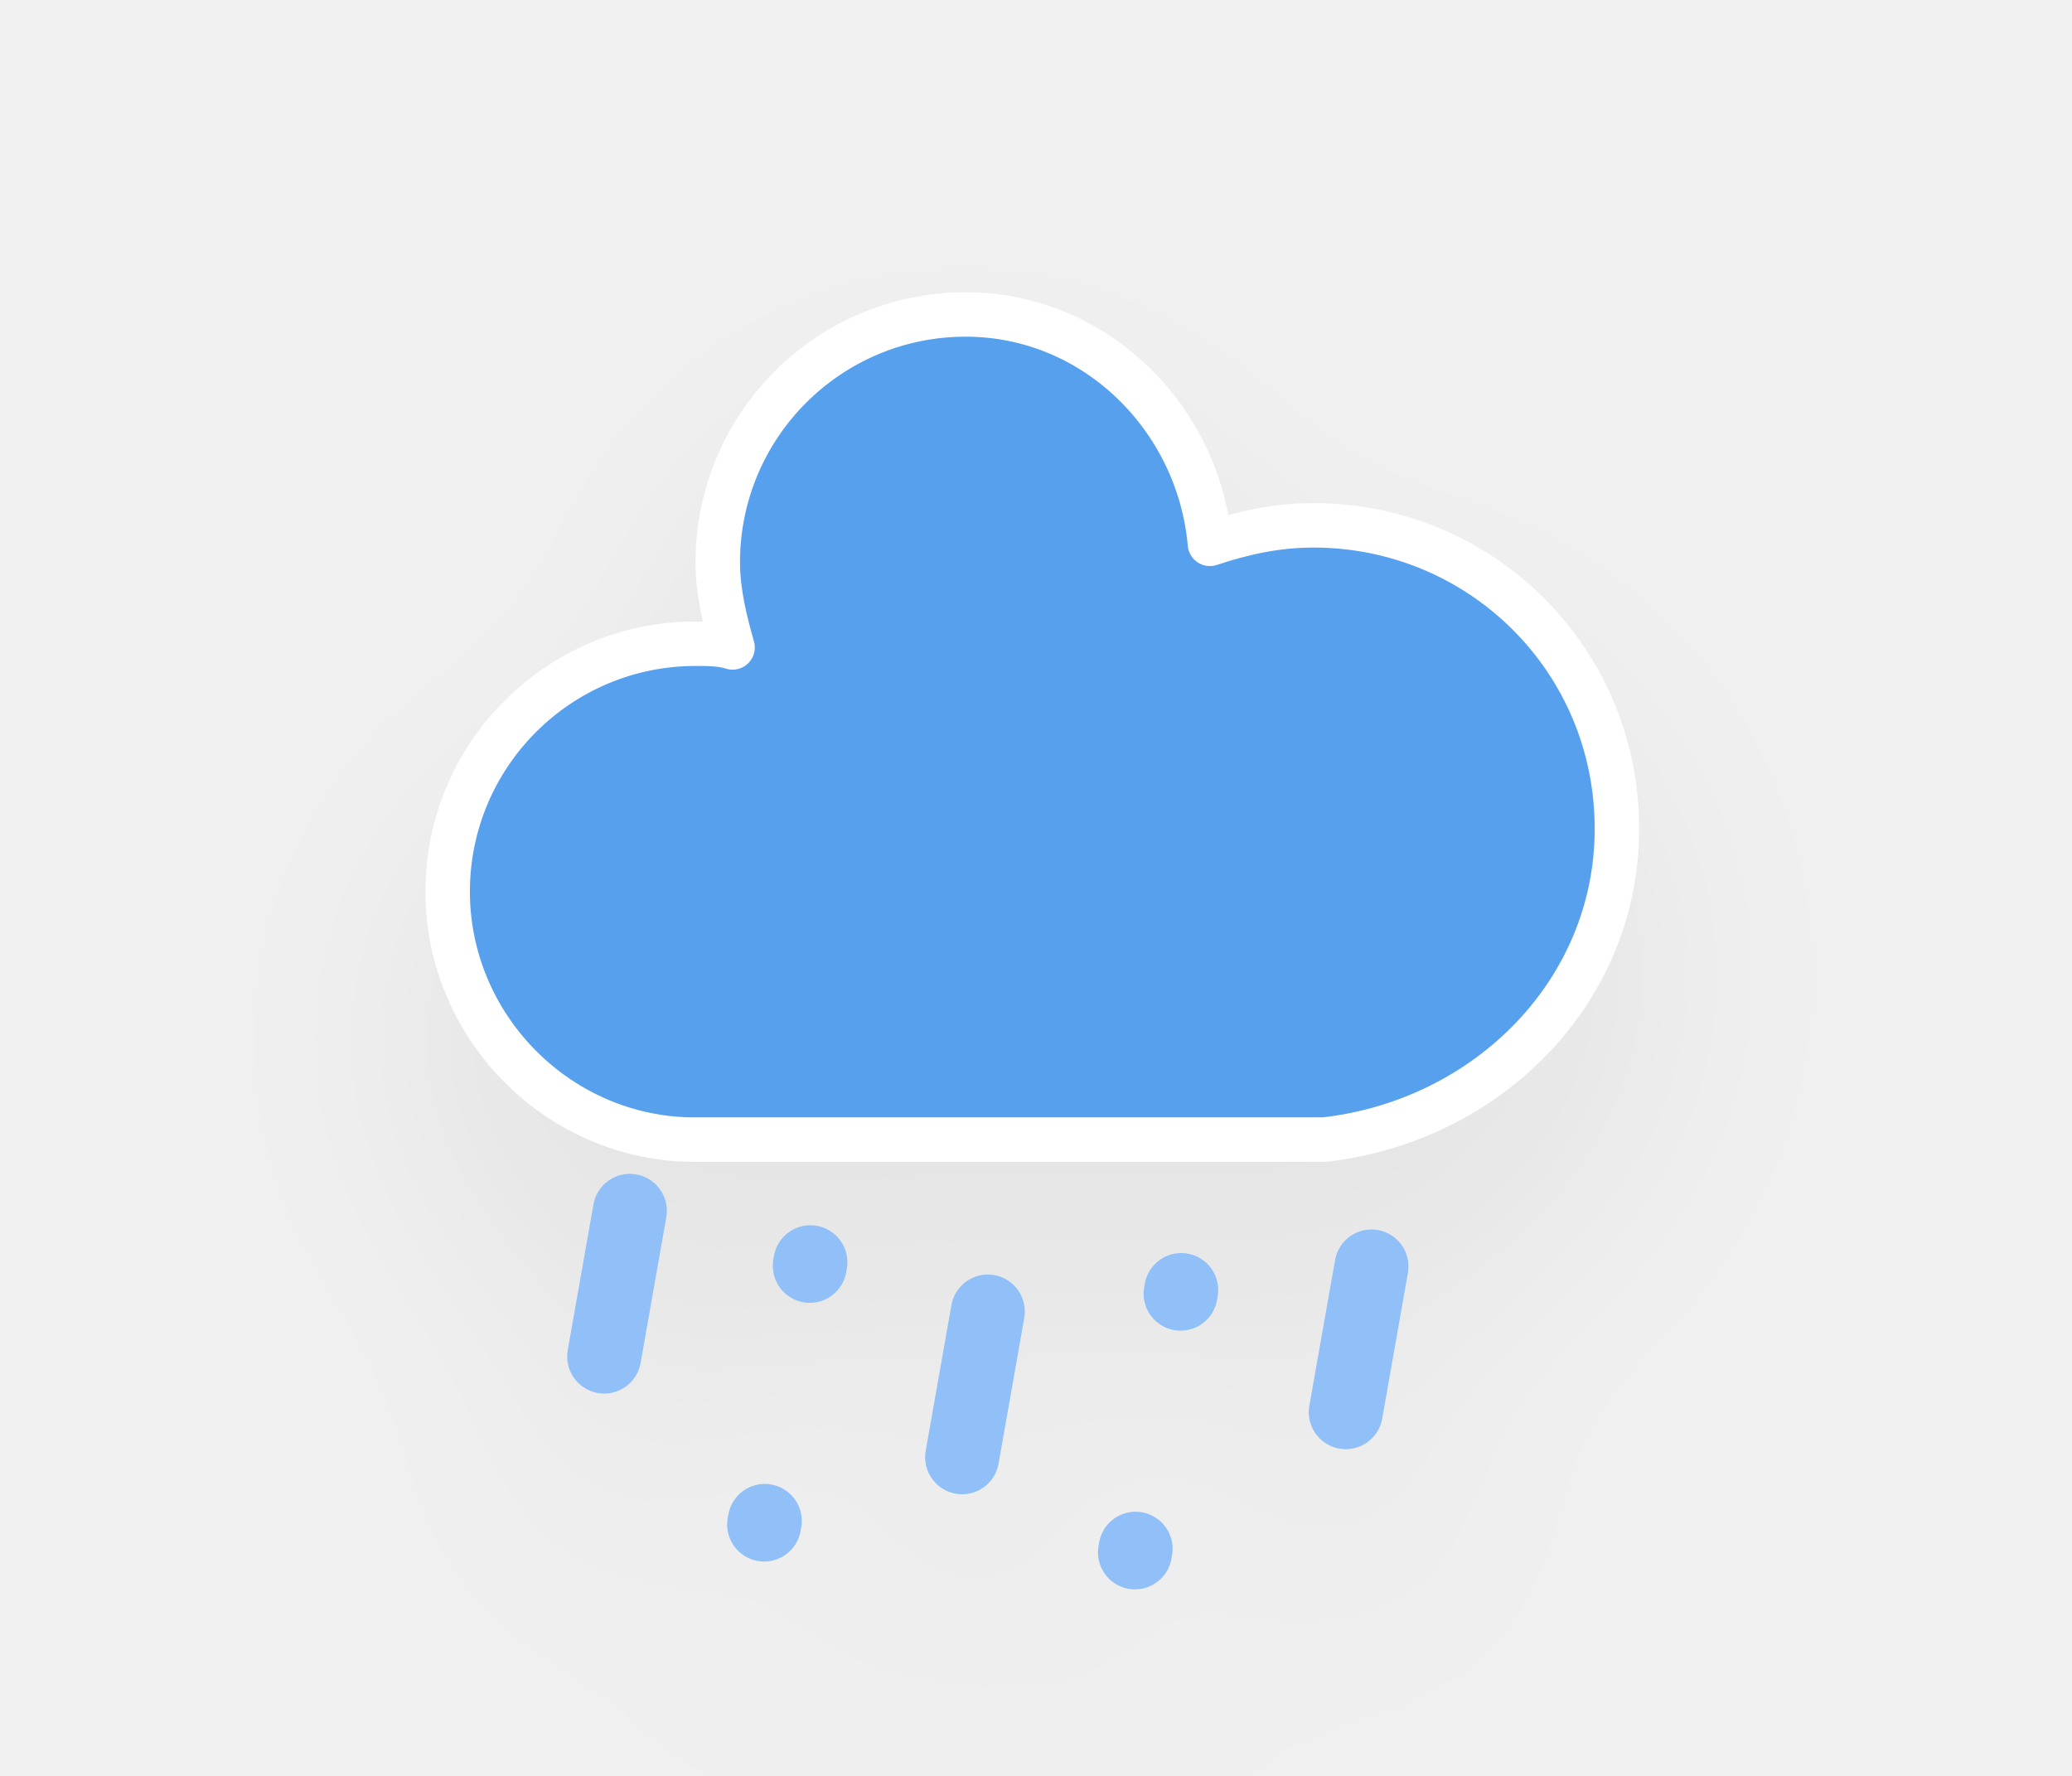
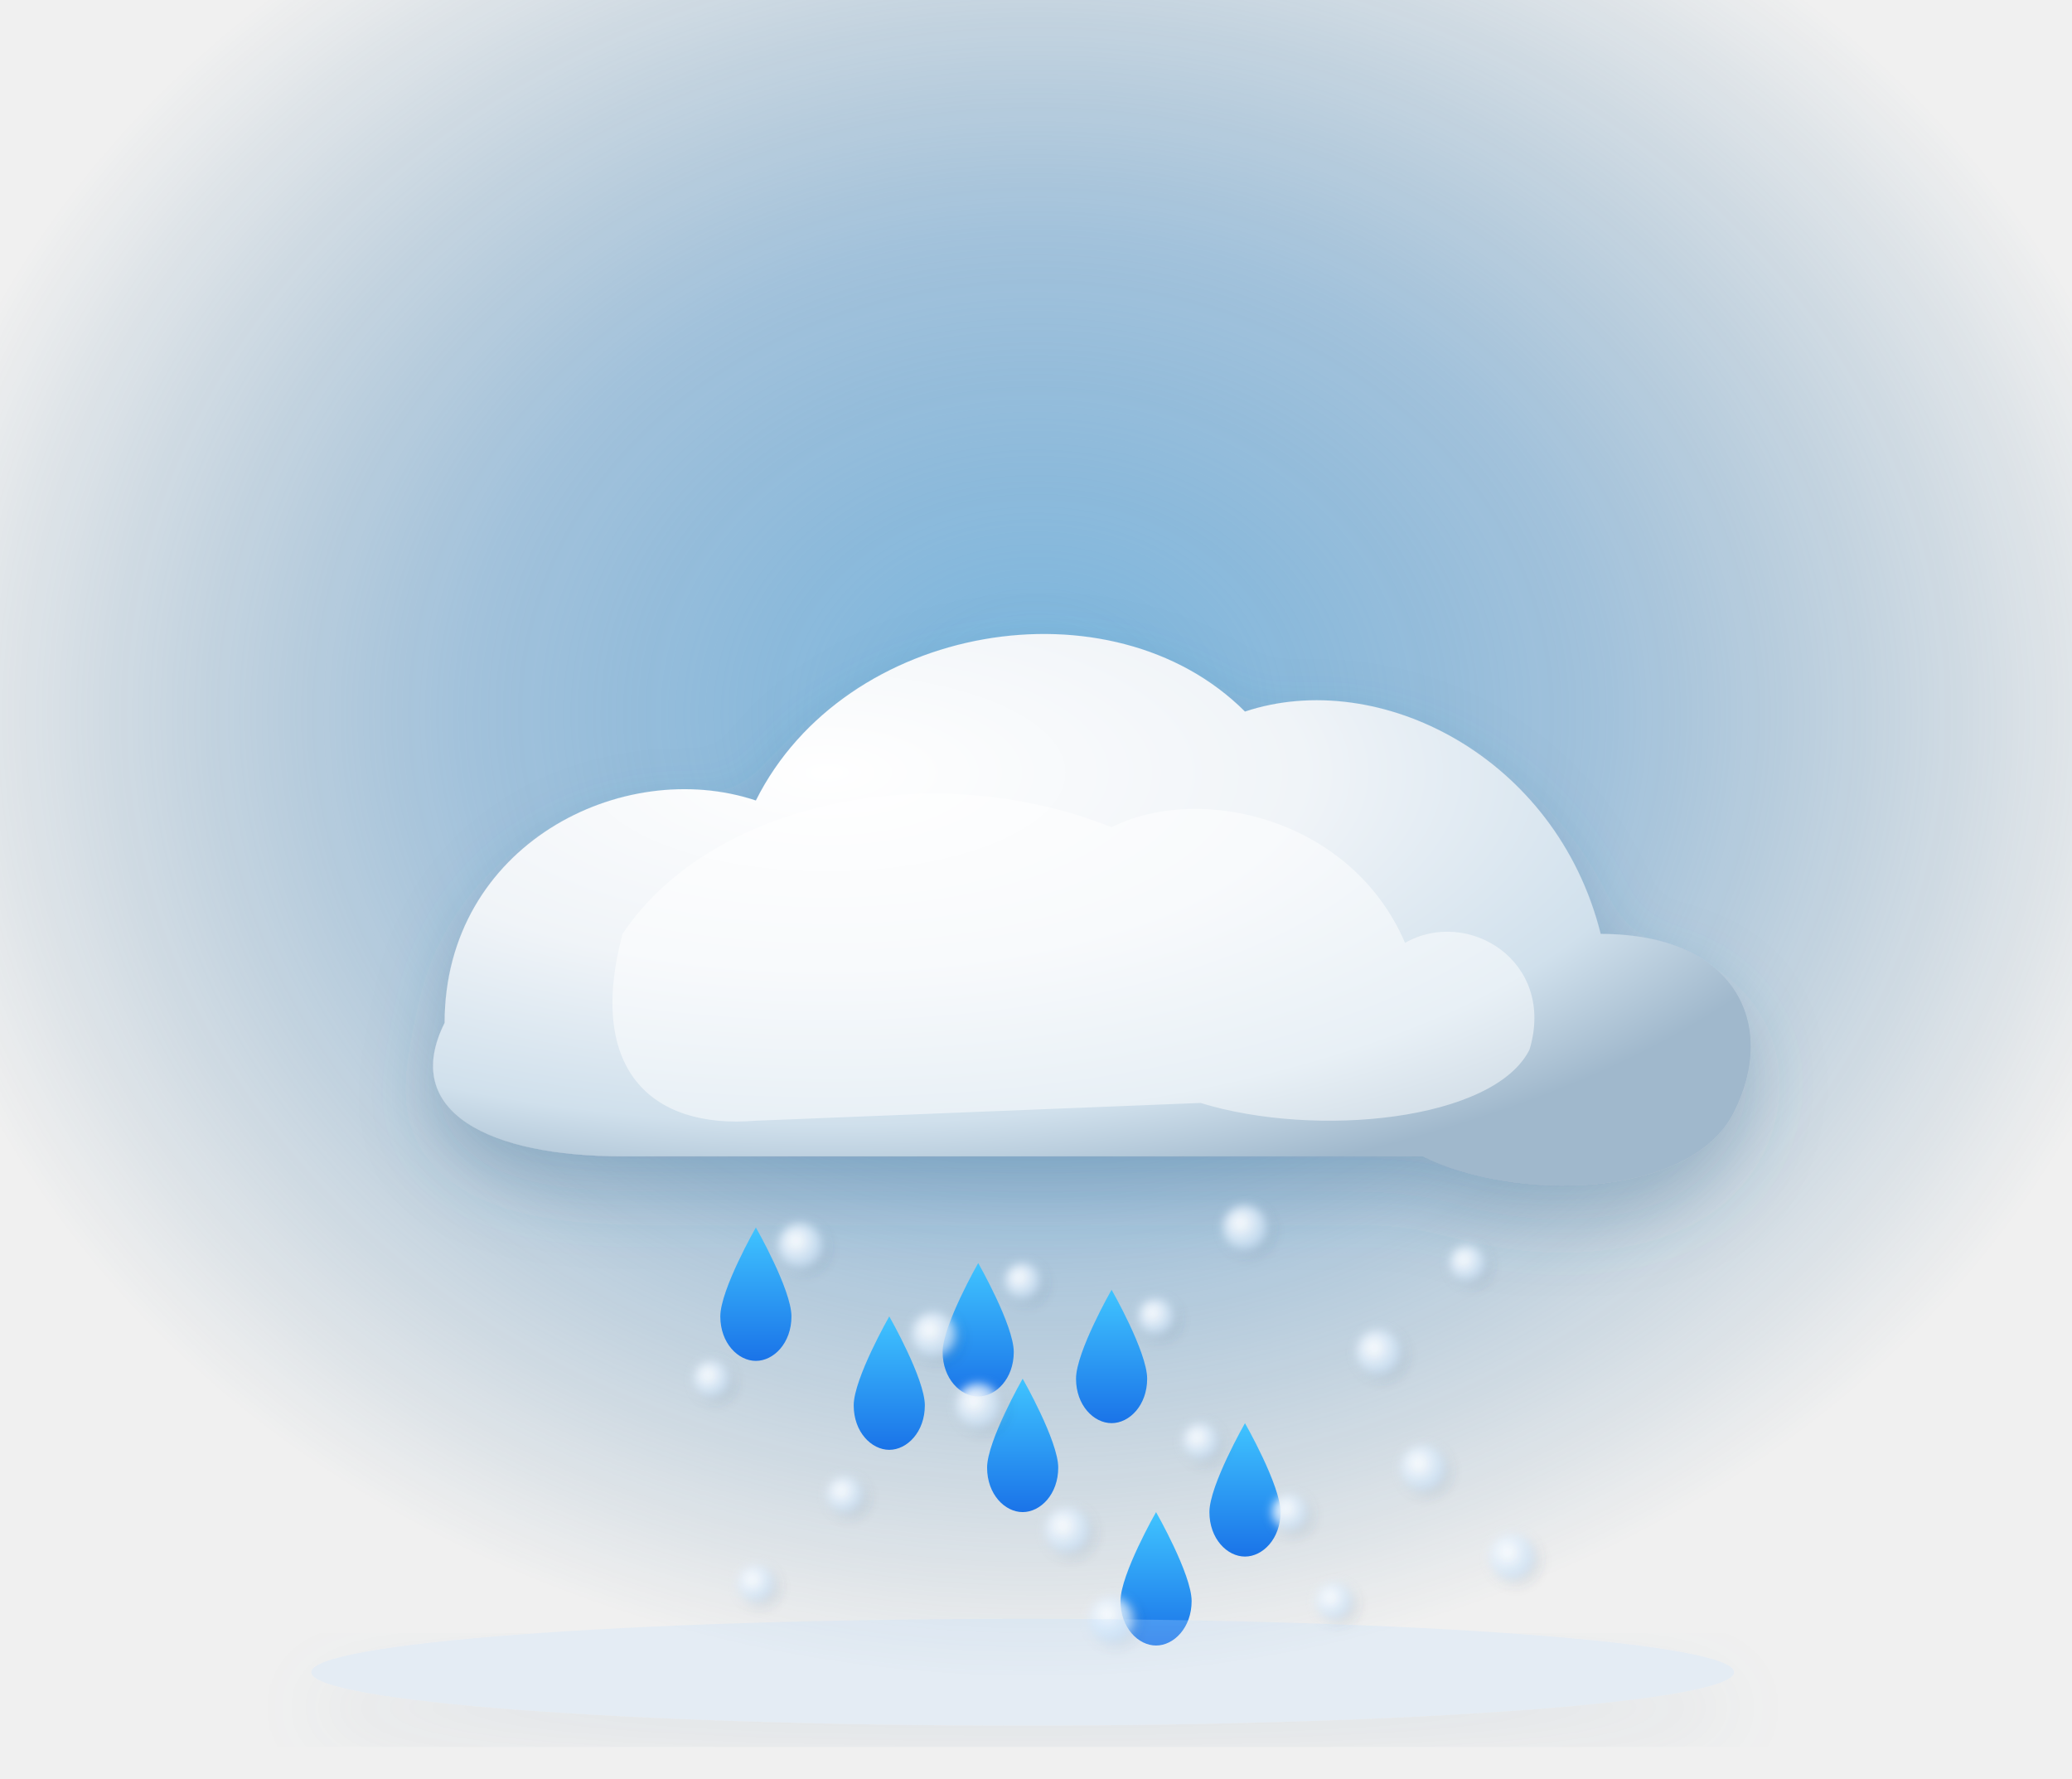
- <svg xmlns="http://www.w3.org/2000/svg" width="56" height="48" version="1.1">
+ <svg xmlns="http://www.w3.org/2000/svg" width="233" height="200" viewBox="0 0 233 200">
  <defs>
-     <filter id="blur" x="-.247" y="-.228" width="1.494" height="1.576">
-       <feGaussianBlur in="SourceAlpha" stdDeviation="3" />
-       <feOffset dx="0" dy="4" result="offsetblur" />
-       <feComponentTransfer>
-         <feFuncA slope="0.05" type="linear" />
-       </feComponentTransfer>
-       <feMerge>
-         <feMergeNode />
-         <feMergeNode in="SourceGraphic" />
-       </feMerge>
+     <radialGradient id="bgGlow" cx="50%" cy="40%" r="55%">
+       <stop offset="0%" stop-color="#4A9FD8" stop-opacity="0.7" />
+       <stop offset="50%" stop-color="#2E7DBC" stop-opacity="0.4" />
+       <stop offset="100%" stop-color="#1A5A8A" stop-opacity="0" />
+     </radialGradient>
+     <radialGradient id="cloudGrad" cx="30%" cy="25%" r="80%">
+       <stop offset="0%" stop-color="#FFFFFF" />
+       <stop offset="45%" stop-color="#F0F4F8" />
+       <stop offset="80%" stop-color="#D0E0EC" />
+       <stop offset="100%" stop-color="#A0B8CC" />
+     </radialGradient>
+     <linearGradient id="rainDrop" x1="0" y1="0" x2="0" y2="1">
+       <stop offset="0%" stop-color="#40C4FF" />
+       <stop offset="100%" stop-color="#1A73E8" />
+     </linearGradient>
+     <radialGradient id="snowflake" cx="40%" cy="40%" r="60%">
+       <stop offset="0%" stop-color="#FFFFFF" stop-opacity="1" />
+       <stop offset="100%" stop-color="#D0E8FF" stop-opacity="0.6" />
+     </radialGradient>
+     <filter id="cloudShadow" x="-20%" y="-20%" width="140%" height="140%">
+       <feDropShadow dx="0" dy="4" stdDeviation="4" flood-color="#3A6A8A" flood-opacity="0.3" />
    </filter>
-     <style type="text/css">
-       
-       /*
- ** RAIN
- */
-       @keyframes am-weather-rain {
-         0% {
-           stroke-dashoffset: 0;
-         }
+     <filter id="snowGlow" x="-50%" y="-50%" width="200%" height="200%">
+       <feGaussianBlur stdDeviation="0.5" />
+     </filter>
+     <filter id="snowShadow" x="-30%" y="-30%" width="160%" height="160%">
+       <feDropShadow dx="0.5" dy="0.5" stdDeviation="0.5" flood-color="#1A4A6A" flood-opacity="0.3" />
+     </filter>
+   </defs>
+   <style>
+     .bgLayer {
+       animation: bgPulse 8s ease-in-out infinite;
+     }
+     .cloudMove {
+       animation: cloudFloat 6s ease-in-out infinite;
+     }
+     /* KROPLA DESZCZU */
+     .rainDrop {
+       animation: fallRain 1.8s ease-in infinite;
+     }
+     /* PŁATEK ŚNIEGU */
+     .snowflake {
+       animation: fallSnow 3.5s ease-in-out infinite;
+       filter: url(#snowShadow);
+     }
+     /* Opóźnienia dla deszczu (12 kropli) */
+     .r1 { animation-delay: 0.0s; }
+     .r2 { animation-delay: 0.2s; }
+     .r3 { animation-delay: 0.4s; }
+     .r4 { animation-delay: 0.6s; }
+     .r5 { animation-delay: 0.8s; }
+     .r6 { animation-delay: 1.0s; }
+     .r7 { animation-delay: 1.2s; }
+     .r8 { animation-delay: 1.4s; }
+     .r9 { animation-delay: 0.1s; }
+     .r10 { animation-delay: 0.5s; }
+     .r11 { animation-delay: 0.9s; }
+     .r12 { animation-delay: 1.3s; }

-         100% {
-           stroke-dashoffset: -100;
-         }
-       }
+     /* Opóźnienia dla śniegu (18 płatków) */
+     .s1 { animation-delay: 0.0s; }
+     .s2 { animation-delay: 0.3s; }
+     .s3 { animation-delay: 0.6s; }
+     .s4 { animation-delay: 0.9s; }
+     .s5 { animation-delay: 1.2s; }
+     .s6 { animation-delay: 1.5s; }
+     .s7 { animation-delay: 1.8s; }
+     .s8 { animation-delay: 2.1s; }
+     .s9 { animation-delay: 2.4s; }
+     .s10 { animation-delay: 2.7s; }
+     .s11 { animation-delay: 3.0s; }
+     .s12 { animation-delay: 0.15s; }
+     .s13 { animation-delay: 0.45s; }
+     .s14 { animation-delay: 0.75s; }
+     .s15 { animation-delay: 1.05s; }
+     .s16 { animation-delay: 1.35s; }
+     .s17 { animation-delay: 1.65s; }
+     .s18 { animation-delay: 1.95s; }

-       .am-weather-rain-1 {
-         -webkit-animation-name: am-weather-rain;
-         -moz-animation-name: am-weather-rain;
-         -ms-animation-name: am-weather-rain;
-         animation-name: am-weather-rain;
-         -webkit-animation-duration: 8s;
-         -moz-animation-duration: 8s;
-         -ms-animation-duration: 8s;
-         animation-duration: 8s;
-         -webkit-animation-timing-function: linear;
-         -moz-animation-timing-function: linear;
-         -ms-animation-timing-function: linear;
-         animation-timing-function: linear;
-         -webkit-animation-iteration-count: infinite;
-         -moz-animation-iteration-count: infinite;
-         -ms-animation-iteration-count: infinite;
-         animation-iteration-count: infinite;
-       }
- 
-       .am-weather-rain-2 {
-         -webkit-animation-name: am-weather-rain;
-         -moz-animation-name: am-weather-rain;
-         -ms-animation-name: am-weather-rain;
-         animation-name: am-weather-rain;
-         -webkit-animation-delay: 0.25s;
-         -moz-animation-delay: 0.25s;
-         -ms-animation-delay: 0.25s;
-         animation-delay: 0.25s;
-         -webkit-animation-duration: 8s;
-         -moz-animation-duration: 8s;
-         -ms-animation-duration: 8s;
-         animation-duration: 8s;
-         -webkit-animation-timing-function: linear;
-         -moz-animation-timing-function: linear;
-         -ms-animation-timing-function: linear;
-         animation-timing-function: linear;
-         -webkit-animation-iteration-count: infinite;
-         -moz-animation-iteration-count: infinite;
-         -ms-animation-iteration-count: infinite;
-         animation-iteration-count: infinite;
-       }
- 
-       /*
- ** CLOUDS
- */
-       @keyframes am-weather-cloud-3 {
-         0% {
-           -webkit-transform: translate(0px, 0px);
-           -moz-transform: translate(0px, 0px);
-           -ms-transform: translate(0px, 0px);
-           transform: translate(0px, 0px);
-         }
- 
-         50% {
-           -webkit-transform: translate(2px, 0px);
-           -moz-transform: translate(2px, 0px);
-           -ms-transform: translate(2px, 0px);
-           transform: translate(2px, 0px);
-         }
- 
-         100% {
-           -webkit-transform: translate(0px, 0px);
-           -moz-transform: translate(0px, 0px);
-           -ms-transform: translate(0px, 0px);
-           transform: translate(0px, 0px);
-         }
-       }
- 
-       .am-weather-cloud-3 {
-         -webkit-animation-name: am-weather-cloud-3;
-         -moz-animation-name: am-weather-cloud-3;
-         animation-name: am-weather-cloud-3;
-         -webkit-animation-duration: 3s;
-         -moz-animation-duration: 3s;
-         animation-duration: 3s;
-         -webkit-animation-timing-function: linear;
-         -moz-animation-timing-function: linear;
-         animation-timing-function: linear;
-         -webkit-animation-iteration-count: infinite;
-         -moz-animation-iteration-count: infinite;
-         animation-iteration-count: infinite;
-       }
-       
-     </style>
-   </defs>
-   <g transform="translate(16,-2)" filter="url(#blur)">
-     <g class="am-weather-cloud-3" style="-moz-animation-duration:3s;-moz-animation-iteration-count:infinite;-moz-animation-name:am-weather-cloud-3;-moz-animation-timing-function:linear;-webkit-animation-duration:3s;-webkit-animation-iteration-count:infinite;-webkit-animation-name:am-weather-cloud-3;-webkit-animation-timing-function:linear">
-       <path transform="translate(-20,-11)" d="m47.7 35.4c0-4.6-3.7-8.2-8.2-8.2-1 0-1.9 0.2-2.8 0.5-0.3-3.4-3.1-6.2-6.6-6.2-3.7 0-6.7 3-6.7 6.7 0 0.8 0.2 1.6 0.4 2.3-0.3-0.1-0.7-0.1-1-0.1-3.7 0-6.7 3-6.7 6.7 0 3.6 2.9 6.6 6.5 6.7h17.2c4.4-0.5 7.9-4 7.9-8.4z" fill="#57a0ee" stroke="#fff" stroke-linejoin="round" stroke-width="1.2" />
-     </g>
-     <g class="am-weather-sleet-2" transform="translate(-20,-10) rotate(10,-247.39,200.17)" fill="none" stroke="#91c0f8" stroke-linecap="round">
-       <line class="am-weather-rain-1" transform="translate(-5,1)" y2="8" stroke-dasharray="0.1, 7" stroke-width="2" style="-moz-animation-duration:8s;-moz-animation-iteration-count:infinite;-moz-animation-name:am-weather-rain;-moz-animation-timing-function:linear;-ms-animation-duration:8s;-ms-animation-iteration-count:infinite;-ms-animation-name:am-weather-rain;-ms-animation-timing-function:linear;-webkit-animation-duration:8s;-webkit-animation-iteration-count:infinite;-webkit-animation-name:am-weather-rain;-webkit-animation-timing-function:linear" />
-       <line class="am-weather-rain-1" transform="translate(5)" y2="8" stroke-dasharray="0.1, 7" stroke-width="2" style="-moz-animation-duration:8s;-moz-animation-iteration-count:infinite;-moz-animation-name:am-weather-rain;-moz-animation-timing-function:linear;-ms-animation-duration:8s;-ms-animation-iteration-count:infinite;-ms-animation-name:am-weather-rain;-ms-animation-timing-function:linear;-webkit-animation-duration:8s;-webkit-animation-iteration-count:infinite;-webkit-animation-name:am-weather-rain;-webkit-animation-timing-function:linear" />
-     </g>
-     <g class="am-weather-rain-3" transform="translate(-20,-10) rotate(10,-245.89,217.31)" fill="none" stroke="#91c0f8" stroke-dasharray="4, 7" stroke-linecap="round" stroke-width="2">
-       <line class="am-weather-rain-1" transform="translate(-13,1)" y2="8" style="-moz-animation-duration:8s;-moz-animation-iteration-count:infinite;-moz-animation-name:am-weather-rain;-moz-animation-timing-function:linear;-ms-animation-duration:8s;-ms-animation-iteration-count:infinite;-ms-animation-name:am-weather-rain;-ms-animation-timing-function:linear;-webkit-animation-duration:8s;-webkit-animation-iteration-count:infinite;-webkit-animation-name:am-weather-rain;-webkit-animation-timing-function:linear" />
-       <line class="am-weather-rain-1" transform="translate(-3,2)" y2="8" style="-moz-animation-duration:8s;-moz-animation-iteration-count:infinite;-moz-animation-name:am-weather-rain;-moz-animation-timing-function:linear;-ms-animation-duration:8s;-ms-animation-iteration-count:infinite;-ms-animation-name:am-weather-rain;-ms-animation-timing-function:linear;-webkit-animation-duration:8s;-webkit-animation-iteration-count:infinite;-webkit-animation-name:am-weather-rain;-webkit-animation-timing-function:linear" />
-       <line class="am-weather-rain-2" transform="translate(7,-1)" y2="8" style="-moz-animation-delay:0.25s;-moz-animation-duration:8s;-moz-animation-iteration-count:infinite;-moz-animation-name:am-weather-rain;-moz-animation-timing-function:linear;-ms-animation-delay:0.25s;-ms-animation-duration:8s;-ms-animation-iteration-count:infinite;-ms-animation-name:am-weather-rain;-ms-animation-timing-function:linear;-webkit-animation-delay:0.25s;-webkit-animation-duration:8s;-webkit-animation-iteration-count:infinite;-webkit-animation-name:am-weather-rain;-webkit-animation-timing-function:linear" />
-     </g>
+     @keyframes bgPulse {
+       0%,100% { opacity: 0.9; }
+       50% { opacity: 1; }
+     }
+     @keyframes cloudFloat {
+       0%,100% { transform: translateX(0) translateY(0); }
+       50% { transform: translateX(-3px) translateY(-2px); }
+     }
+     @keyframes fallRain {
+       0% { transform: translateY(-25px) translateX(0); opacity: 0; }
+       20% { opacity: 1; }
+       80% { opacity: 0.9; }
+       100% { transform: translateY(55px) translateX(-8px); opacity: 0; }
+     }
+     @keyframes fallSnow {
+       0% { transform: translateY(-20px) translateX(0) rotate(0deg); opacity: 0; }
+       20% { opacity: 1; }
+       80% { opacity: 0.9; }
+       100% { transform: translateY(50px) translateX(-6px) rotate(360deg); opacity: 0; }
+     }
+   </style>
+   <rect width="233" height="200" fill="url(#bgGlow)" class="bgLayer" />
+   <g class="cloudMove" filter="url(#cloudShadow)">
+     <path d="M 50,115               C 50,95 70,85 85,90               C 95,70 125,65 140,80               C 155,75 175,85 180,105               C 195,105 200,115 195,125               C 190,135 170,135 160,130               L 70,130               C 55,130 45,125 50,115 Z" fill="url(#cloudGrad)" />
+     <path d="M 70,105 C 80,90 105,85 125,93 C 135,88 152,92 158,106 C 165,102 175,108 172,118 C 168,126 148,128 135,124 L 85,126 C 73,127 66,120 70,105 Z" fill="#FFFFFF" opacity="0.5" />
  </g>
+   <g>
+     <path class="rainDrop r1" d="M 85 138 C 85 138 81 145 81 148 C 81 151 83 153 85 153 C 87 153 89 151 89 148 C 89 145 85 138 85 138 Z" fill="url(#rainDrop)" />
+     <path class="rainDrop r2" d="M 110 142 C 110 142 106 149 106 152 C 106 155 108 157 110 157 C 112 157 114 155 114 152 C 114 149 110 142 110 142 Z" fill="url(#rainDrop)" />
+     <path class="rainDrop r5" d="M 100 148 C 100 148 96 155 96 158 C 96 161 98 163 100 163 C 102 163 104 161 104 158 C 104 155 100 148 100 148 Z" fill="url(#rainDrop)" />
+     <path class="rainDrop r6" d="M 125 145 C 125 145 121 152 121 155 C 121 158 123 160 125 160 C 127 160 129 158 129 155 C 129 152 125 145 125 145 Z" fill="url(#rainDrop)" />
+     <path class="rainDrop r9" d="M 115 155 C 115 155 111 162 111 165 C 111 168 113 170 115 170 C 117 170 119 168 119 165 C 119 162 115 155 115 155 Z" fill="url(#rainDrop)" />
+     <path class="rainDrop r10" d="M 140 160 C 140 160 136 167 136 170 C 136 173 138 175 140 175 C 142 175 144 173 144 170 C 144 167 140 160 140 160 Z" fill="url(#rainDrop)" />
+     <path class="rainDrop r12" d="M 130 170 C 130 170 126 177 126 180 C 126 183 128 185 130 185 C 132 185 134 183 134 180 C 134 177 130 170 130 170 Z" fill="url(#rainDrop)" />
+   </g>
+   <g filter="url(#snowGlow)">
+     <circle class="snowflake s1" cx="90" cy="140" r="2.5" fill="url(#snowflake)" />
+     <circle class="snowflake s2" cx="115" cy="144" r="2" fill="url(#snowflake)" />
+     <circle class="snowflake s3" cx="140" cy="138" r="2.5" fill="url(#snowflake)" />
+     <circle class="snowflake s4" cx="165" cy="142" r="2" fill="url(#snowflake)" />
+     <circle class="snowflake s5" cx="105" cy="150" r="2.5" fill="url(#snowflake)" />
+     <circle class="snowflake s6" cx="130" cy="148" r="2" fill="url(#snowflake)" />
+     <circle class="snowflake s7" cx="155" cy="152" r="2.5" fill="url(#snowflake)" />
+     <circle class="snowflake s8" cx="80" cy="155" r="2" fill="url(#snowflake)" />
+     <circle class="snowflake s9" cx="110" cy="158" r="2.5" fill="url(#snowflake)" />
+     <circle class="snowflake s10" cx="135" cy="162" r="2" fill="url(#snowflake)" />
+     <circle class="snowflake s11" cx="160" cy="165" r="2.5" fill="url(#snowflake)" />
+     <circle class="snowflake s12" cx="95" cy="168" r="2" fill="url(#snowflake)" />
+     <circle class="snowflake s13" cx="120" cy="172" r="2.5" fill="url(#snowflake)" />
+     <circle class="snowflake s14" cx="145" cy="170" r="2" fill="url(#snowflake)" />
+     <circle class="snowflake s15" cx="170" cy="175" r="2.5" fill="url(#snowflake)" />
+     <circle class="snowflake s16" cx="85" cy="178" r="2" fill="url(#snowflake)" />
+     <circle class="snowflake s17" cx="125" cy="182" r="2.5" fill="url(#snowflake)" />
+     <circle class="snowflake s18" cx="150" cy="180" r="2" fill="url(#snowflake)" />
+   </g>
+   <ellipse cx="115" cy="188" rx="80" ry="6" fill="#C0E0FF" opacity="0.25" filter="url(#cloudShadow)" />
</svg>
